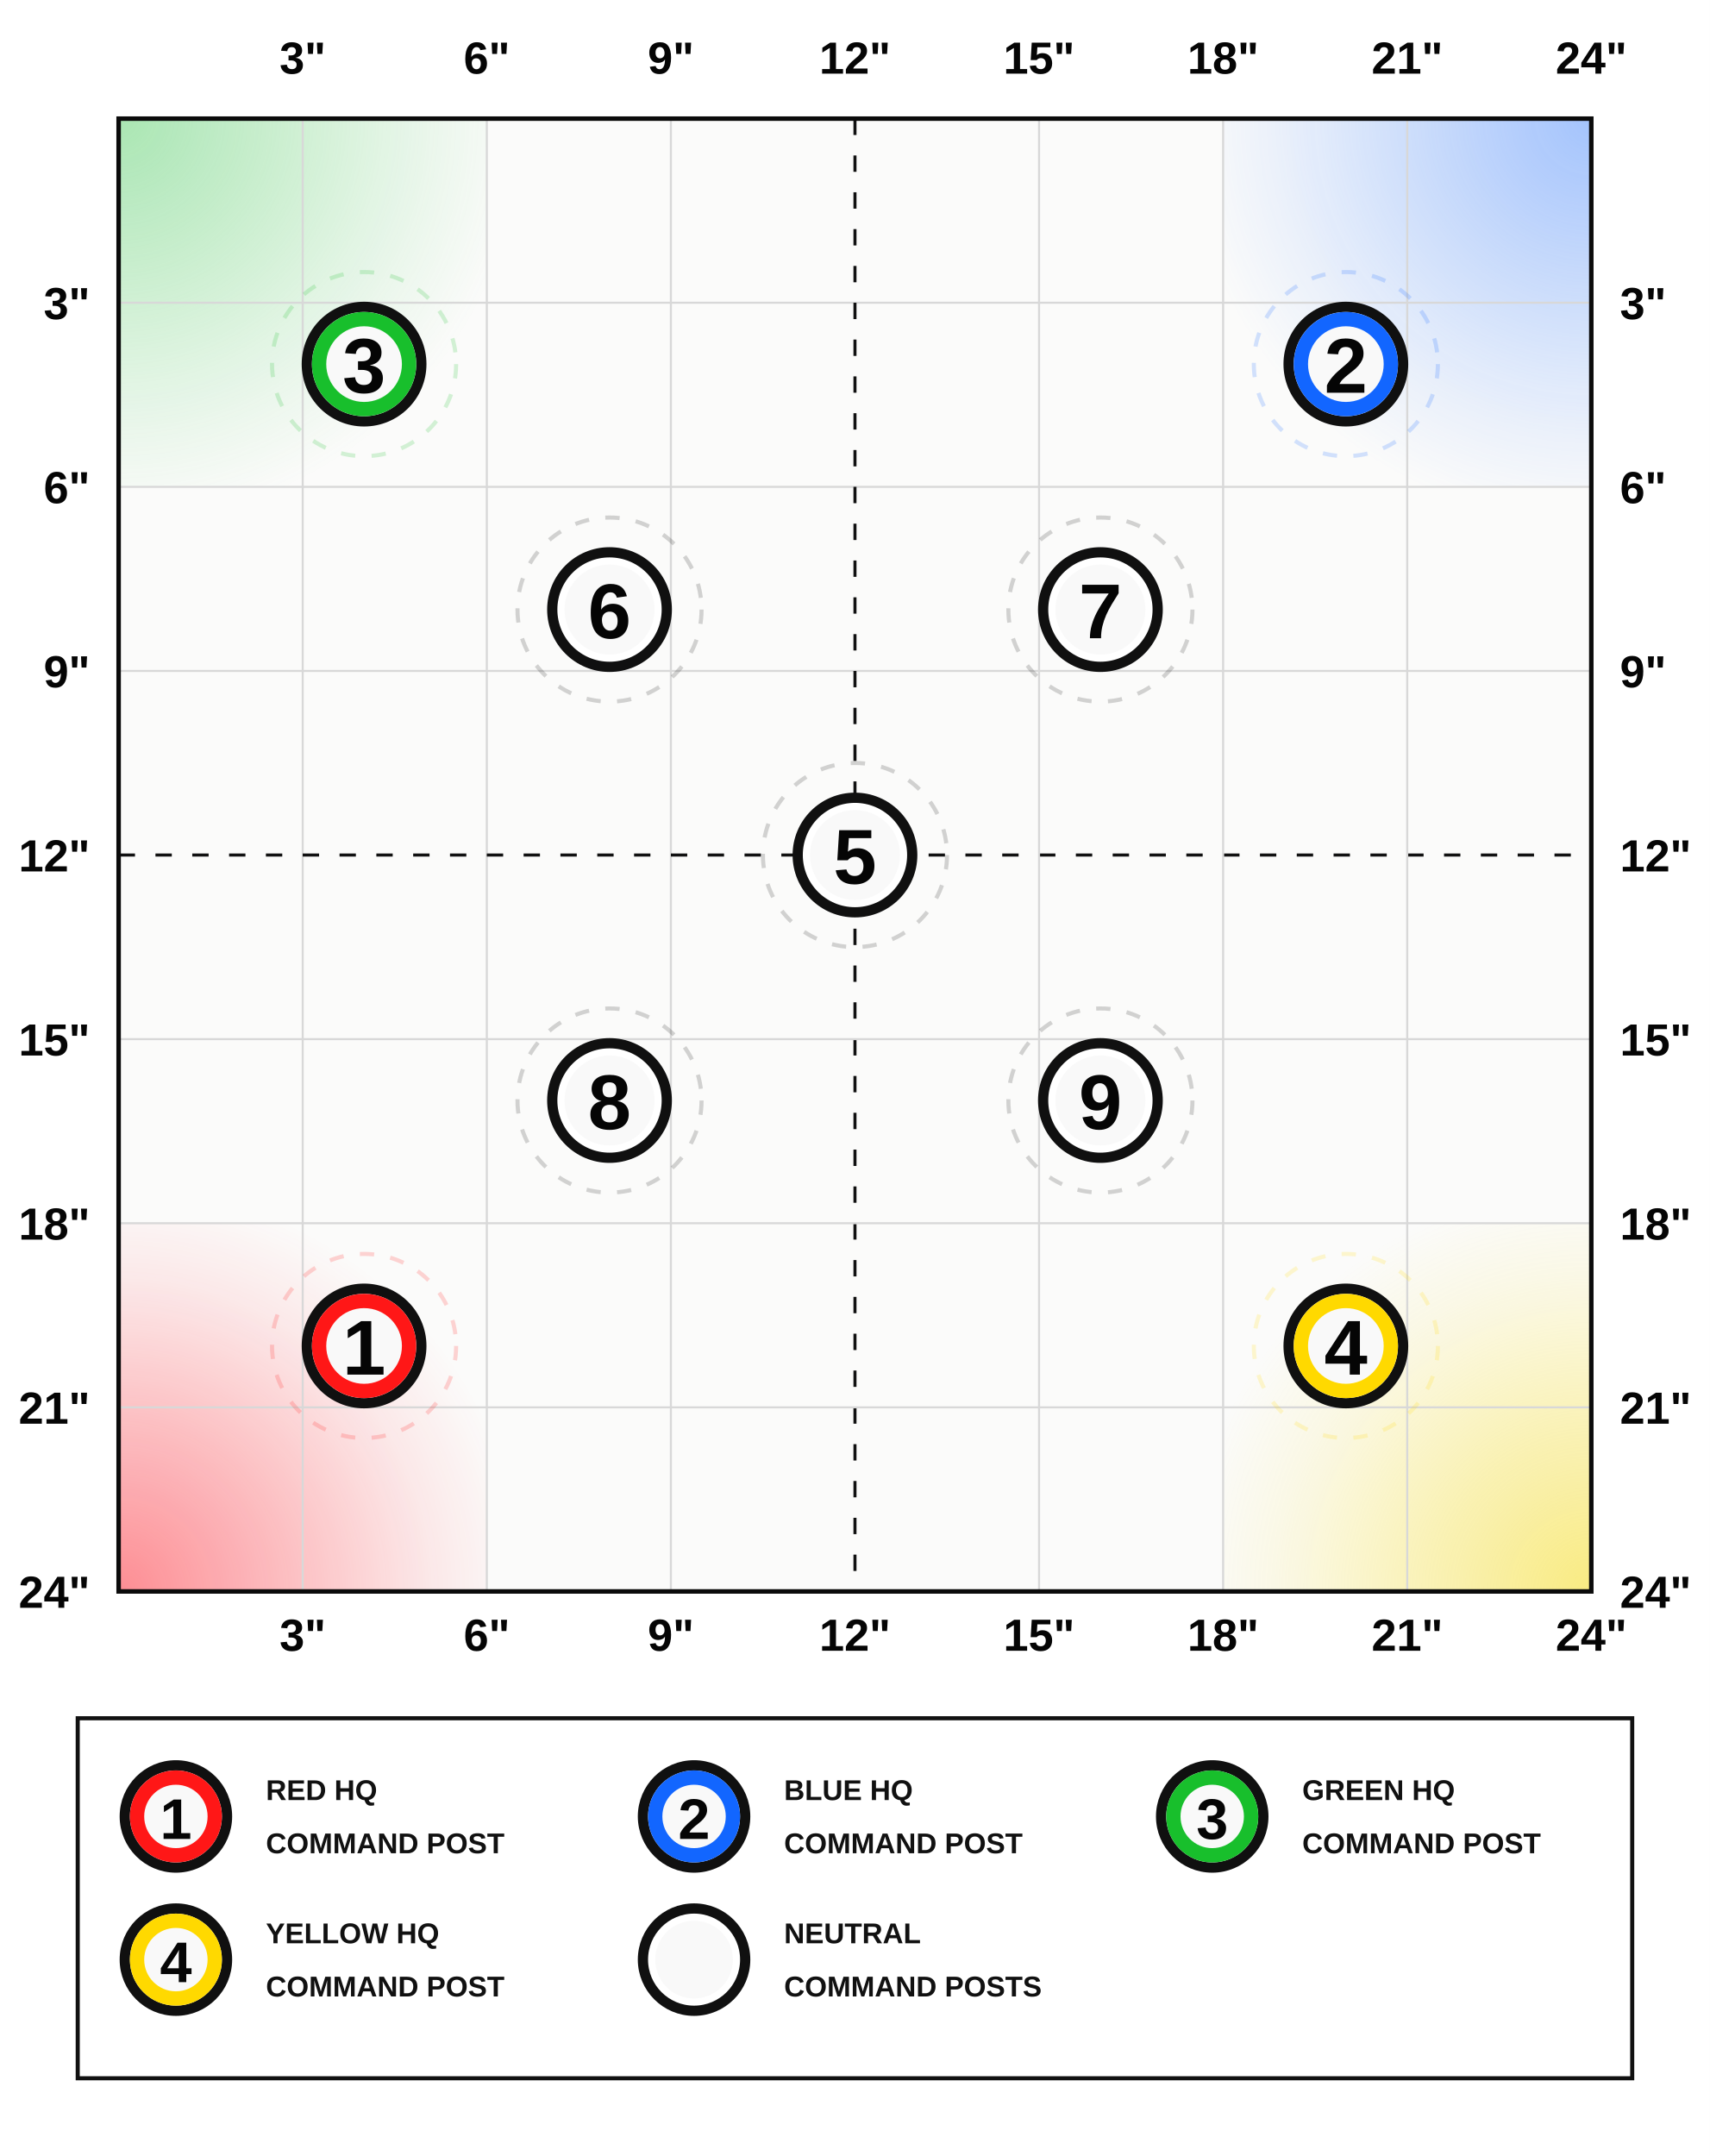
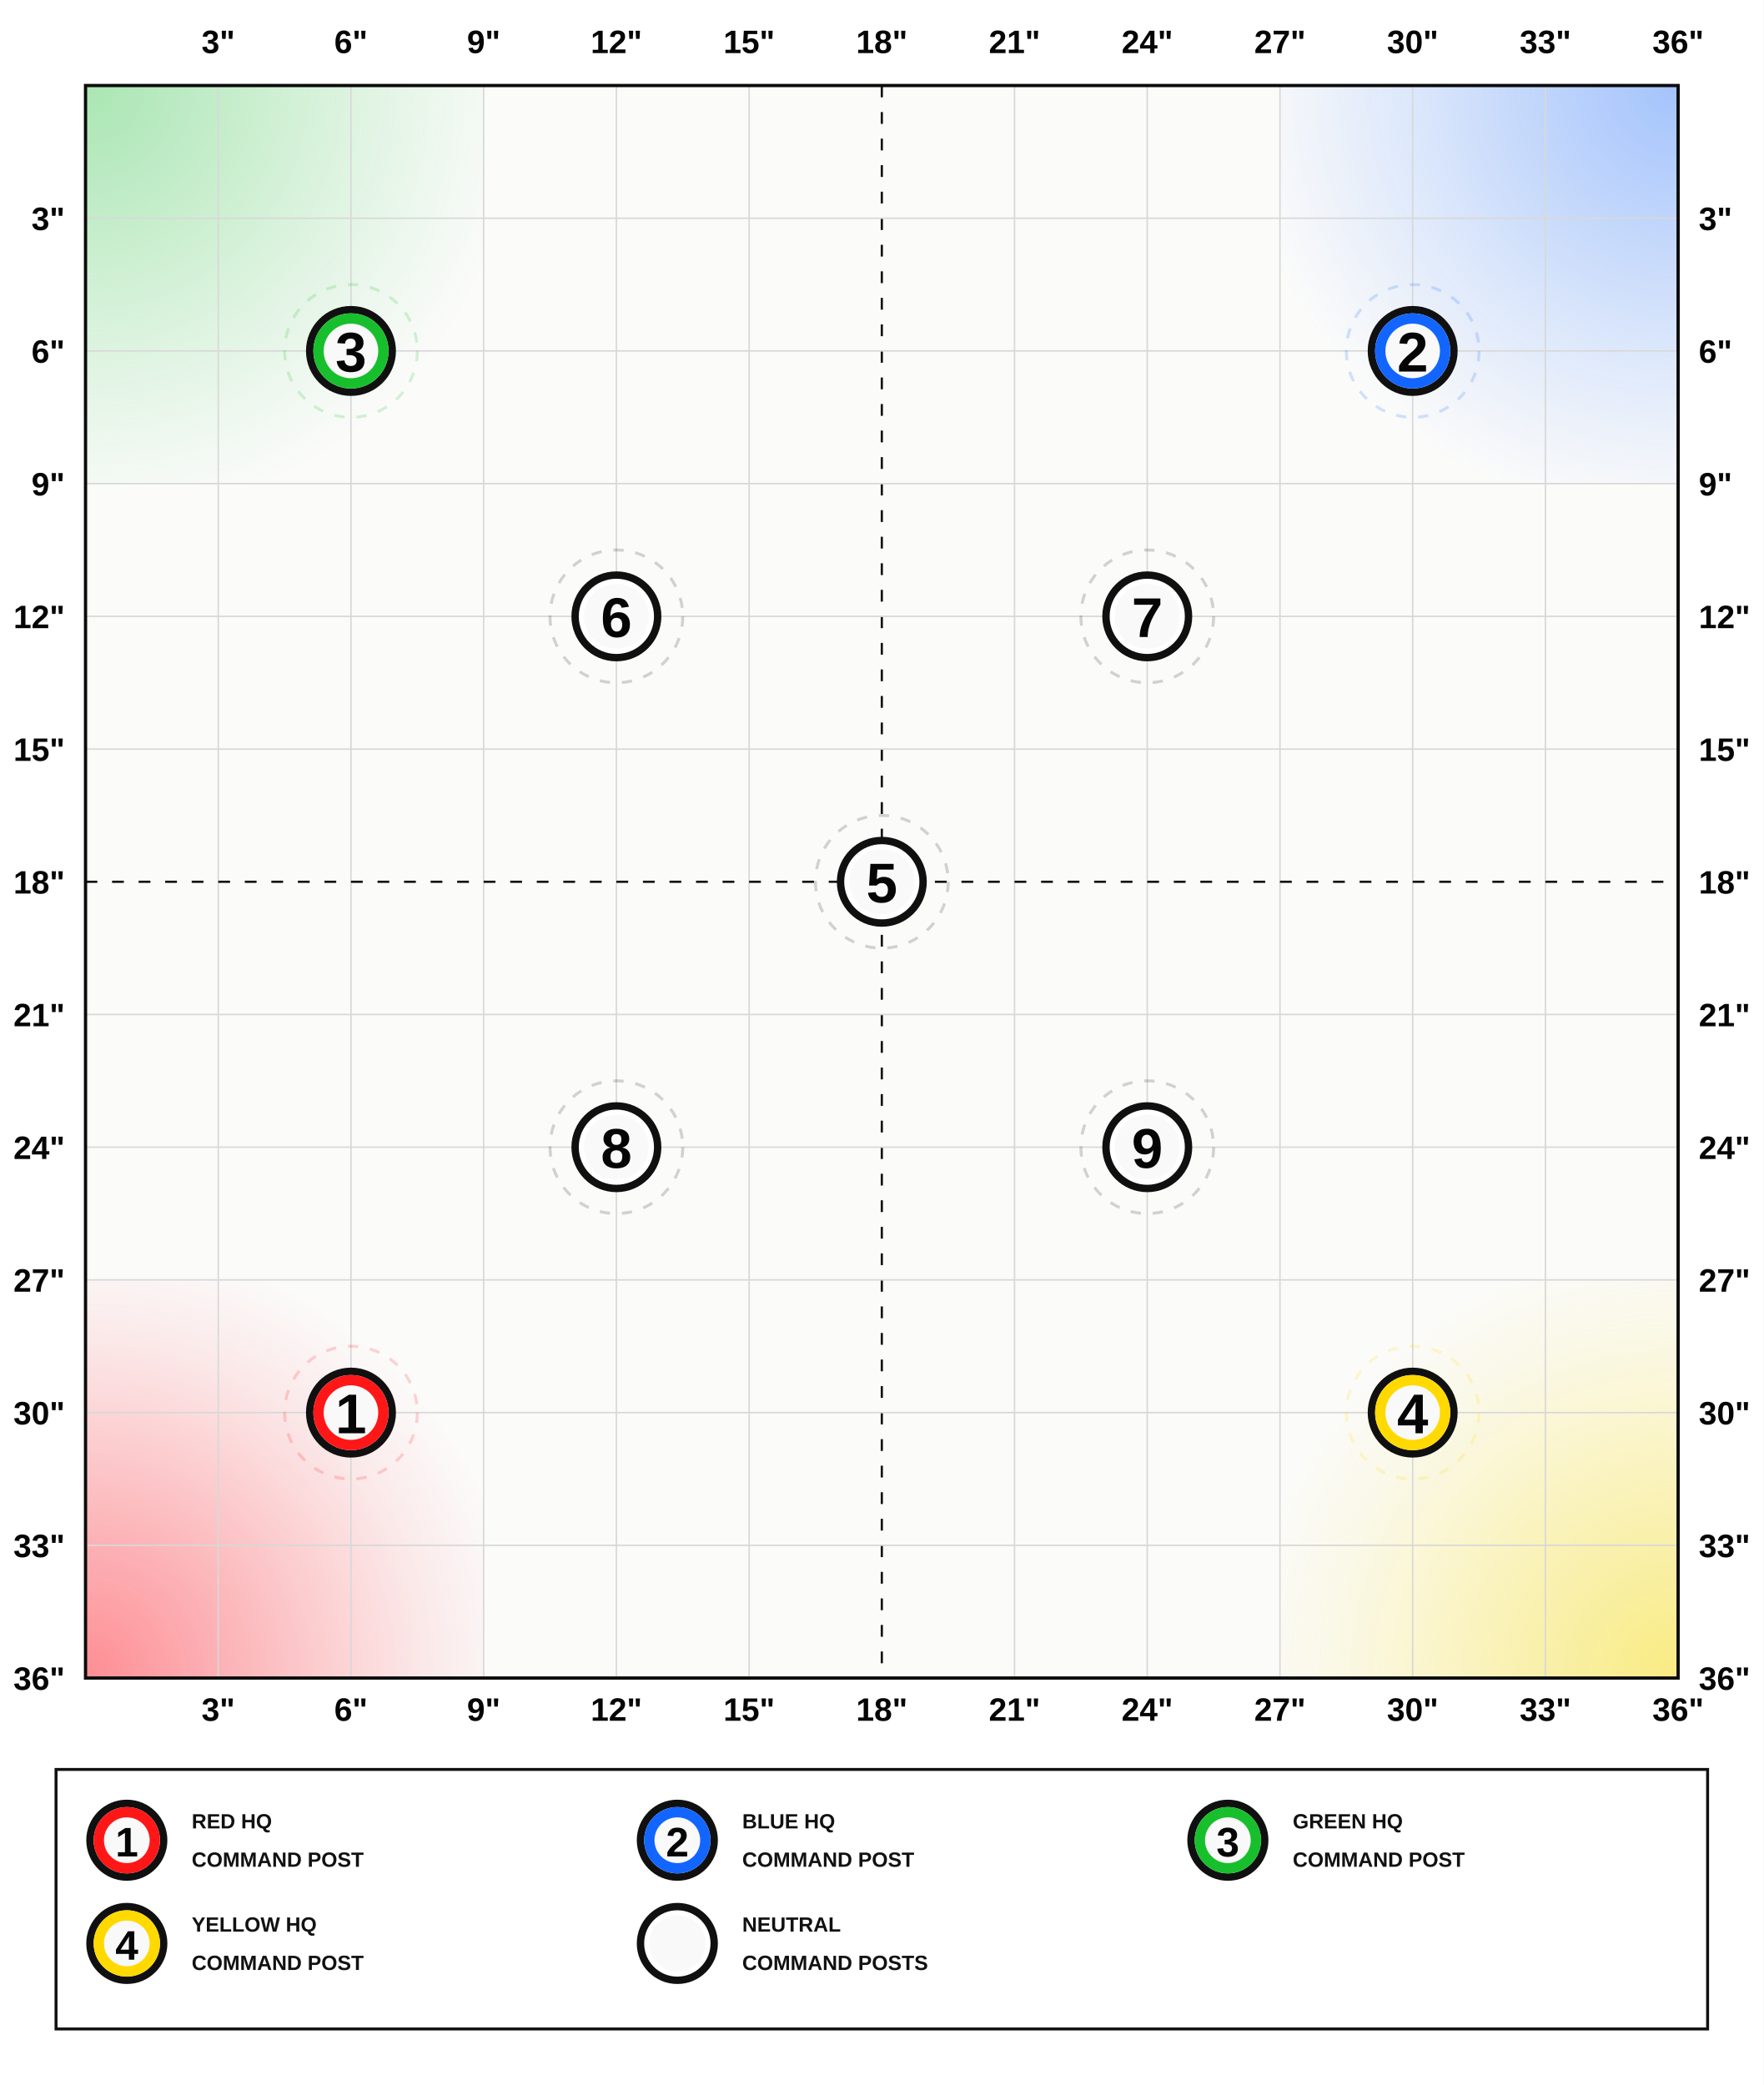
- <svg xmlns="http://www.w3.org/2000/svg" width="836" height="1054" viewBox="0 0 836 1054" role="img" aria-labelledby="title desc">
+ <svg xmlns="http://www.w3.org/2000/svg" width="1196" height="1414" viewBox="0 0 1196 1414" role="img" aria-labelledby="title desc">
  <defs>
    <radialGradient id="zone-red" cx="0%" cy="100%" r="110%">
      <stop offset="0%" stop-color="#ff1f2d" stop-opacity="0.5" />
      <stop offset="78%" stop-color="#ff1f2d" stop-opacity="0.08" />
      <stop offset="100%" stop-color="#ff1f2d" stop-opacity="0" />
    </radialGradient>
    <radialGradient id="zone-blue" cx="100%" cy="0%" r="110%">
      <stop offset="0%" stop-color="#347cff" stop-opacity="0.44" />
      <stop offset="78%" stop-color="#347cff" stop-opacity="0.08" />
      <stop offset="100%" stop-color="#347cff" stop-opacity="0" />
    </radialGradient>
    <radialGradient id="zone-green" cx="0%" cy="0%" r="110%">
      <stop offset="0%" stop-color="#39c950" stop-opacity="0.42" />
      <stop offset="78%" stop-color="#39c950" stop-opacity="0.08" />
      <stop offset="100%" stop-color="#39c950" stop-opacity="0" />
    </radialGradient>
    <radialGradient id="zone-yellow" cx="100%" cy="100%" r="110%">
      <stop offset="0%" stop-color="#f6d900" stop-opacity="0.48" />
      <stop offset="78%" stop-color="#f6d900" stop-opacity="0.08" />
      <stop offset="100%" stop-color="#f6d900" stop-opacity="0" />
    </radialGradient>
  </defs>
  <rect width="100%" height="100%" fill="#ffffff" />
  <text x="148" y="36" class="measure top" font-family="Arial, Helvetica, sans-serif" font-size="22" font-weight="900" fill="#050505" text-anchor="middle">3"</text>
-   <text x="148" y="807" class="measure bottom" font-family="Arial, Helvetica, sans-serif" font-size="22" font-weight="900" fill="#050505" text-anchor="middle">3"</text>
+   <text x="148" y="1167" class="measure bottom" font-family="Arial, Helvetica, sans-serif" font-size="22" font-weight="900" fill="#050505" text-anchor="middle">3"</text>
+   <text x="238" y="36" class="measure top" font-family="Arial, Helvetica, sans-serif" font-size="22" font-weight="900" fill="#050505" text-anchor="middle">6"</text>
+   <text x="238" y="1167" class="measure bottom" font-family="Arial, Helvetica, sans-serif" font-size="22" font-weight="900" fill="#050505" text-anchor="middle">6"</text>
+   <text x="328" y="36" class="measure top" font-family="Arial, Helvetica, sans-serif" font-size="22" font-weight="900" fill="#050505" text-anchor="middle">9"</text>
+   <text x="328" y="1167" class="measure bottom" font-family="Arial, Helvetica, sans-serif" font-size="22" font-weight="900" fill="#050505" text-anchor="middle">9"</text>
+   <text x="418" y="36" class="measure top" font-family="Arial, Helvetica, sans-serif" font-size="22" font-weight="900" fill="#050505" text-anchor="middle">12"</text>
+   <text x="418" y="1167" class="measure bottom" font-family="Arial, Helvetica, sans-serif" font-size="22" font-weight="900" fill="#050505" text-anchor="middle">12"</text>
+   <text x="508" y="36" class="measure top" font-family="Arial, Helvetica, sans-serif" font-size="22" font-weight="900" fill="#050505" text-anchor="middle">15"</text>
+   <text x="508" y="1167" class="measure bottom" font-family="Arial, Helvetica, sans-serif" font-size="22" font-weight="900" fill="#050505" text-anchor="middle">15"</text>
+   <text x="598" y="36" class="measure top" font-family="Arial, Helvetica, sans-serif" font-size="22" font-weight="900" fill="#050505" text-anchor="middle">18"</text>
+   <text x="598" y="1167" class="measure bottom" font-family="Arial, Helvetica, sans-serif" font-size="22" font-weight="900" fill="#050505" text-anchor="middle">18"</text>
+   <text x="688" y="36" class="measure top" font-family="Arial, Helvetica, sans-serif" font-size="22" font-weight="900" fill="#050505" text-anchor="middle">21"</text>
+   <text x="688" y="1167" class="measure bottom" font-family="Arial, Helvetica, sans-serif" font-size="22" font-weight="900" fill="#050505" text-anchor="middle">21"</text>
+   <text x="778" y="36" class="measure top" font-family="Arial, Helvetica, sans-serif" font-size="22" font-weight="900" fill="#050505" text-anchor="middle">24"</text>
+   <text x="778" y="1167" class="measure bottom" font-family="Arial, Helvetica, sans-serif" font-size="22" font-weight="900" fill="#050505" text-anchor="middle">24"</text>
+   <text x="868" y="36" class="measure top" font-family="Arial, Helvetica, sans-serif" font-size="22" font-weight="900" fill="#050505" text-anchor="middle">27"</text>
+   <text x="868" y="1167" class="measure bottom" font-family="Arial, Helvetica, sans-serif" font-size="22" font-weight="900" fill="#050505" text-anchor="middle">27"</text>
+   <text x="958" y="36" class="measure top" font-family="Arial, Helvetica, sans-serif" font-size="22" font-weight="900" fill="#050505" text-anchor="middle">30"</text>
+   <text x="958" y="1167" class="measure bottom" font-family="Arial, Helvetica, sans-serif" font-size="22" font-weight="900" fill="#050505" text-anchor="middle">30"</text>
+   <text x="1048" y="36" class="measure top" font-family="Arial, Helvetica, sans-serif" font-size="22" font-weight="900" fill="#050505" text-anchor="middle">33"</text>
+   <text x="1048" y="1167" class="measure bottom" font-family="Arial, Helvetica, sans-serif" font-size="22" font-weight="900" fill="#050505" text-anchor="middle">33"</text>
+   <text x="1138" y="36" class="measure top" font-family="Arial, Helvetica, sans-serif" font-size="22" font-weight="900" fill="#050505" text-anchor="middle">36"</text>
+   <text x="1138" y="1167" class="measure bottom" font-family="Arial, Helvetica, sans-serif" font-size="22" font-weight="900" fill="#050505" text-anchor="middle">36"</text>
  <text x="44" y="156" class="measure left" font-family="Arial, Helvetica, sans-serif" font-size="22" font-weight="900" fill="#050505" text-anchor="end">3"</text>
-   <text x="792" y="156" class="measure right" font-family="Arial, Helvetica, sans-serif" font-size="22" font-weight="900" fill="#050505" text-anchor="start">3"</text>
-   <text x="238" y="36" class="measure top" font-family="Arial, Helvetica, sans-serif" font-size="22" font-weight="900" fill="#050505" text-anchor="middle">6"</text>
-   <text x="238" y="807" class="measure bottom" font-family="Arial, Helvetica, sans-serif" font-size="22" font-weight="900" fill="#050505" text-anchor="middle">6"</text>
+   <text x="1152" y="156" class="measure right" font-family="Arial, Helvetica, sans-serif" font-size="22" font-weight="900" fill="#050505" text-anchor="start">3"</text>
  <text x="44" y="246" class="measure left" font-family="Arial, Helvetica, sans-serif" font-size="22" font-weight="900" fill="#050505" text-anchor="end">6"</text>
-   <text x="792" y="246" class="measure right" font-family="Arial, Helvetica, sans-serif" font-size="22" font-weight="900" fill="#050505" text-anchor="start">6"</text>
-   <text x="328" y="36" class="measure top" font-family="Arial, Helvetica, sans-serif" font-size="22" font-weight="900" fill="#050505" text-anchor="middle">9"</text>
-   <text x="328" y="807" class="measure bottom" font-family="Arial, Helvetica, sans-serif" font-size="22" font-weight="900" fill="#050505" text-anchor="middle">9"</text>
+   <text x="1152" y="246" class="measure right" font-family="Arial, Helvetica, sans-serif" font-size="22" font-weight="900" fill="#050505" text-anchor="start">6"</text>
  <text x="44" y="336" class="measure left" font-family="Arial, Helvetica, sans-serif" font-size="22" font-weight="900" fill="#050505" text-anchor="end">9"</text>
-   <text x="792" y="336" class="measure right" font-family="Arial, Helvetica, sans-serif" font-size="22" font-weight="900" fill="#050505" text-anchor="start">9"</text>
-   <text x="418" y="36" class="measure top" font-family="Arial, Helvetica, sans-serif" font-size="22" font-weight="900" fill="#050505" text-anchor="middle">12"</text>
-   <text x="418" y="807" class="measure bottom" font-family="Arial, Helvetica, sans-serif" font-size="22" font-weight="900" fill="#050505" text-anchor="middle">12"</text>
+   <text x="1152" y="336" class="measure right" font-family="Arial, Helvetica, sans-serif" font-size="22" font-weight="900" fill="#050505" text-anchor="start">9"</text>
  <text x="44" y="426" class="measure left" font-family="Arial, Helvetica, sans-serif" font-size="22" font-weight="900" fill="#050505" text-anchor="end">12"</text>
-   <text x="792" y="426" class="measure right" font-family="Arial, Helvetica, sans-serif" font-size="22" font-weight="900" fill="#050505" text-anchor="start">12"</text>
-   <text x="508" y="36" class="measure top" font-family="Arial, Helvetica, sans-serif" font-size="22" font-weight="900" fill="#050505" text-anchor="middle">15"</text>
-   <text x="508" y="807" class="measure bottom" font-family="Arial, Helvetica, sans-serif" font-size="22" font-weight="900" fill="#050505" text-anchor="middle">15"</text>
+   <text x="1152" y="426" class="measure right" font-family="Arial, Helvetica, sans-serif" font-size="22" font-weight="900" fill="#050505" text-anchor="start">12"</text>
  <text x="44" y="516" class="measure left" font-family="Arial, Helvetica, sans-serif" font-size="22" font-weight="900" fill="#050505" text-anchor="end">15"</text>
-   <text x="792" y="516" class="measure right" font-family="Arial, Helvetica, sans-serif" font-size="22" font-weight="900" fill="#050505" text-anchor="start">15"</text>
-   <text x="598" y="36" class="measure top" font-family="Arial, Helvetica, sans-serif" font-size="22" font-weight="900" fill="#050505" text-anchor="middle">18"</text>
-   <text x="598" y="807" class="measure bottom" font-family="Arial, Helvetica, sans-serif" font-size="22" font-weight="900" fill="#050505" text-anchor="middle">18"</text>
+   <text x="1152" y="516" class="measure right" font-family="Arial, Helvetica, sans-serif" font-size="22" font-weight="900" fill="#050505" text-anchor="start">15"</text>
  <text x="44" y="606" class="measure left" font-family="Arial, Helvetica, sans-serif" font-size="22" font-weight="900" fill="#050505" text-anchor="end">18"</text>
-   <text x="792" y="606" class="measure right" font-family="Arial, Helvetica, sans-serif" font-size="22" font-weight="900" fill="#050505" text-anchor="start">18"</text>
-   <text x="688" y="36" class="measure top" font-family="Arial, Helvetica, sans-serif" font-size="22" font-weight="900" fill="#050505" text-anchor="middle">21"</text>
-   <text x="688" y="807" class="measure bottom" font-family="Arial, Helvetica, sans-serif" font-size="22" font-weight="900" fill="#050505" text-anchor="middle">21"</text>
+   <text x="1152" y="606" class="measure right" font-family="Arial, Helvetica, sans-serif" font-size="22" font-weight="900" fill="#050505" text-anchor="start">18"</text>
  <text x="44" y="696" class="measure left" font-family="Arial, Helvetica, sans-serif" font-size="22" font-weight="900" fill="#050505" text-anchor="end">21"</text>
-   <text x="792" y="696" class="measure right" font-family="Arial, Helvetica, sans-serif" font-size="22" font-weight="900" fill="#050505" text-anchor="start">21"</text>
-   <text x="778" y="36" class="measure top" font-family="Arial, Helvetica, sans-serif" font-size="22" font-weight="900" fill="#050505" text-anchor="middle">24"</text>
-   <text x="778" y="807" class="measure bottom" font-family="Arial, Helvetica, sans-serif" font-size="22" font-weight="900" fill="#050505" text-anchor="middle">24"</text>
+   <text x="1152" y="696" class="measure right" font-family="Arial, Helvetica, sans-serif" font-size="22" font-weight="900" fill="#050505" text-anchor="start">21"</text>
  <text x="44" y="786" class="measure left" font-family="Arial, Helvetica, sans-serif" font-size="22" font-weight="900" fill="#050505" text-anchor="end">24"</text>
-   <text x="792" y="786" class="measure right" font-family="Arial, Helvetica, sans-serif" font-size="22" font-weight="900" fill="#050505" text-anchor="start">24"</text>
-   <g class="board" data-board-size-in="24">
-     <rect x="58" y="58" width="720" height="720" class="board-bg" fill="#fbfbfa" />
-     <rect x="58" y="598" width="180" height="180" fill="url(#zone-red)" />
-     <rect x="598" y="58" width="180" height="180" fill="url(#zone-blue)" />
-     <rect x="58" y="58" width="180" height="180" fill="url(#zone-green)" />
-     <rect x="598" y="598" width="180" height="180" fill="url(#zone-yellow)" />
-     <line x1="148" y1="58" x2="148" y2="778" class="grid-line" stroke="#d8d8d8" stroke-width="1" />
-     <line x1="58" y1="148" x2="778" y2="148" class="grid-line" stroke="#d8d8d8" stroke-width="1" />
-     <line x1="238" y1="58" x2="238" y2="778" class="grid-line" stroke="#d8d8d8" stroke-width="1" />
-     <line x1="58" y1="238" x2="778" y2="238" class="grid-line" stroke="#d8d8d8" stroke-width="1" />
-     <line x1="328" y1="58" x2="328" y2="778" class="grid-line" stroke="#d8d8d8" stroke-width="1" />
-     <line x1="58" y1="328" x2="778" y2="328" class="grid-line" stroke="#d8d8d8" stroke-width="1" />
-     <line x1="418" y1="58" x2="418" y2="778" class="center-line" stroke="#111111" stroke-width="1.5" stroke-dasharray="8 10" />
-     <line x1="58" y1="418" x2="778" y2="418" class="center-line" stroke="#111111" stroke-width="1.5" stroke-dasharray="8 10" />
-     <line x1="508" y1="58" x2="508" y2="778" class="grid-line" stroke="#d8d8d8" stroke-width="1" />
-     <line x1="58" y1="508" x2="778" y2="508" class="grid-line" stroke="#d8d8d8" stroke-width="1" />
-     <line x1="598" y1="58" x2="598" y2="778" class="grid-line" stroke="#d8d8d8" stroke-width="1" />
-     <line x1="58" y1="598" x2="778" y2="598" class="grid-line" stroke="#d8d8d8" stroke-width="1" />
-     <line x1="688" y1="58" x2="688" y2="778" class="grid-line" stroke="#d8d8d8" stroke-width="1" />
-     <line x1="58" y1="688" x2="778" y2="688" class="grid-line" stroke="#d8d8d8" stroke-width="1" />
-     <rect x="58" y="58" width="720" height="720" class="board-border" fill="none" stroke="#0b0b0b" stroke-width="2.2" />
-     <g class="post post-red" data-post="1" data-x-in="4" data-y-in="20" data-token-diameter-in="3">
-       <circle cx="178" cy="658" r="45" class="post-footprint" fill="none" stroke="#ff1717" stroke-width="2" stroke-opacity="0.18" stroke-dasharray="7 8" />
-       <circle cx="178" cy="658" r="28" fill="#ffffff" stroke="#101010" stroke-width="5" />
-       <circle cx="178" cy="658" r="22" fill="#f9f9f9" stroke="#ff1717" stroke-width="7" />
-       <text x="178" y="672" class="post-number" font-family="Arial, Helvetica, sans-serif" font-size="38" font-weight="900" fill="#050505" text-anchor="middle">1</text>
+   <text x="1152" y="786" class="measure right" font-family="Arial, Helvetica, sans-serif" font-size="22" font-weight="900" fill="#050505" text-anchor="start">24"</text>
+   <text x="44" y="876" class="measure left" font-family="Arial, Helvetica, sans-serif" font-size="22" font-weight="900" fill="#050505" text-anchor="end">27"</text>
+   <text x="1152" y="876" class="measure right" font-family="Arial, Helvetica, sans-serif" font-size="22" font-weight="900" fill="#050505" text-anchor="start">27"</text>
+   <text x="44" y="966" class="measure left" font-family="Arial, Helvetica, sans-serif" font-size="22" font-weight="900" fill="#050505" text-anchor="end">30"</text>
+   <text x="1152" y="966" class="measure right" font-family="Arial, Helvetica, sans-serif" font-size="22" font-weight="900" fill="#050505" text-anchor="start">30"</text>
+   <text x="44" y="1056" class="measure left" font-family="Arial, Helvetica, sans-serif" font-size="22" font-weight="900" fill="#050505" text-anchor="end">33"</text>
+   <text x="1152" y="1056" class="measure right" font-family="Arial, Helvetica, sans-serif" font-size="22" font-weight="900" fill="#050505" text-anchor="start">33"</text>
+   <text x="44" y="1146" class="measure left" font-family="Arial, Helvetica, sans-serif" font-size="22" font-weight="900" fill="#050505" text-anchor="end">36"</text>
+   <text x="1152" y="1146" class="measure right" font-family="Arial, Helvetica, sans-serif" font-size="22" font-weight="900" fill="#050505" text-anchor="start">36"</text>
+   <g class="board" data-board-size-in="36">
+     <rect x="58" y="58" width="1080" height="1080" class="board-bg" fill="#fbfbfa" />
+     <rect x="58" y="868" width="270" height="270" fill="url(#zone-red)" />
+     <rect x="868" y="58" width="270" height="270" fill="url(#zone-blue)" />
+     <rect x="58" y="58" width="270" height="270" fill="url(#zone-green)" />
+     <rect x="868" y="868" width="270" height="270" fill="url(#zone-yellow)" />
+     <line x1="148" y1="58" x2="148" y2="1138" class="grid-line" stroke="#d8d8d8" stroke-width="1" />
+     <line x1="238" y1="58" x2="238" y2="1138" class="grid-line" stroke="#d8d8d8" stroke-width="1" />
+     <line x1="328" y1="58" x2="328" y2="1138" class="grid-line" stroke="#d8d8d8" stroke-width="1" />
+     <line x1="418" y1="58" x2="418" y2="1138" class="grid-line" stroke="#d8d8d8" stroke-width="1" />
+     <line x1="508" y1="58" x2="508" y2="1138" class="grid-line" stroke="#d8d8d8" stroke-width="1" />
+     <line x1="598" y1="58" x2="598" y2="1138" class="center-line" stroke="#111111" stroke-width="1.5" stroke-dasharray="8 10" />
+     <line x1="688" y1="58" x2="688" y2="1138" class="grid-line" stroke="#d8d8d8" stroke-width="1" />
+     <line x1="778" y1="58" x2="778" y2="1138" class="grid-line" stroke="#d8d8d8" stroke-width="1" />
+     <line x1="868" y1="58" x2="868" y2="1138" class="grid-line" stroke="#d8d8d8" stroke-width="1" />
+     <line x1="958" y1="58" x2="958" y2="1138" class="grid-line" stroke="#d8d8d8" stroke-width="1" />
+     <line x1="1048" y1="58" x2="1048" y2="1138" class="grid-line" stroke="#d8d8d8" stroke-width="1" />
+     <line x1="58" y1="148" x2="1138" y2="148" class="grid-line" stroke="#d8d8d8" stroke-width="1" />
+     <line x1="58" y1="238" x2="1138" y2="238" class="grid-line" stroke="#d8d8d8" stroke-width="1" />
+     <line x1="58" y1="328" x2="1138" y2="328" class="grid-line" stroke="#d8d8d8" stroke-width="1" />
+     <line x1="58" y1="418" x2="1138" y2="418" class="grid-line" stroke="#d8d8d8" stroke-width="1" />
+     <line x1="58" y1="508" x2="1138" y2="508" class="grid-line" stroke="#d8d8d8" stroke-width="1" />
+     <line x1="58" y1="598" x2="1138" y2="598" class="center-line" stroke="#111111" stroke-width="1.5" stroke-dasharray="8 10" />
+     <line x1="58" y1="688" x2="1138" y2="688" class="grid-line" stroke="#d8d8d8" stroke-width="1" />
+     <line x1="58" y1="778" x2="1138" y2="778" class="grid-line" stroke="#d8d8d8" stroke-width="1" />
+     <line x1="58" y1="868" x2="1138" y2="868" class="grid-line" stroke="#d8d8d8" stroke-width="1" />
+     <line x1="58" y1="958" x2="1138" y2="958" class="grid-line" stroke="#d8d8d8" stroke-width="1" />
+     <line x1="58" y1="1048" x2="1138" y2="1048" class="grid-line" stroke="#d8d8d8" stroke-width="1" />
+     <rect x="58" y="58" width="1080" height="1080" class="board-border" fill="none" stroke="#0b0b0b" stroke-width="2.2" />
+     <g class="post post-red" data-post="1" data-x-in="6" data-y-in="30" data-token-diameter-in="3">
+       <circle cx="238" cy="958" r="45" class="post-footprint" fill="none" stroke="#ff1717" stroke-width="2" stroke-opacity="0.18" stroke-dasharray="7 8" />
+       <circle cx="238" cy="958" r="28" fill="#ffffff" stroke="#101010" stroke-width="5" />
+       <circle cx="238" cy="958" r="22" fill="#f9f9f9" stroke="#ff1717" stroke-width="7" />
+       <text x="238" y="972" class="post-number" font-family="Arial, Helvetica, sans-serif" font-size="38" font-weight="900" fill="#050505" text-anchor="middle">1</text>
    </g>
-     <g class="post post-blue" data-post="2" data-x-in="20" data-y-in="4" data-token-diameter-in="3">
-       <circle cx="658" cy="178" r="45" class="post-footprint" fill="none" stroke="#1266ff" stroke-width="2" stroke-opacity="0.18" stroke-dasharray="7 8" />
-       <circle cx="658" cy="178" r="28" fill="#ffffff" stroke="#101010" stroke-width="5" />
-       <circle cx="658" cy="178" r="22" fill="#f9f9f9" stroke="#1266ff" stroke-width="7" />
-       <text x="658" y="192" class="post-number" font-family="Arial, Helvetica, sans-serif" font-size="38" font-weight="900" fill="#050505" text-anchor="middle">2</text>
+     <g class="post post-blue" data-post="2" data-x-in="30" data-y-in="6" data-token-diameter-in="3">
+       <circle cx="958" cy="238" r="45" class="post-footprint" fill="none" stroke="#1266ff" stroke-width="2" stroke-opacity="0.18" stroke-dasharray="7 8" />
+       <circle cx="958" cy="238" r="28" fill="#ffffff" stroke="#101010" stroke-width="5" />
+       <circle cx="958" cy="238" r="22" fill="#f9f9f9" stroke="#1266ff" stroke-width="7" />
+       <text x="958" y="252" class="post-number" font-family="Arial, Helvetica, sans-serif" font-size="38" font-weight="900" fill="#050505" text-anchor="middle">2</text>
    </g>
-     <g class="post post-green" data-post="3" data-x-in="4" data-y-in="4" data-token-diameter-in="3">
-       <circle cx="178" cy="178" r="45" class="post-footprint" fill="none" stroke="#18bf2c" stroke-width="2" stroke-opacity="0.18" stroke-dasharray="7 8" />
-       <circle cx="178" cy="178" r="28" fill="#ffffff" stroke="#101010" stroke-width="5" />
-       <circle cx="178" cy="178" r="22" fill="#f9f9f9" stroke="#18bf2c" stroke-width="7" />
-       <text x="178" y="192" class="post-number" font-family="Arial, Helvetica, sans-serif" font-size="38" font-weight="900" fill="#050505" text-anchor="middle">3</text>
+     <g class="post post-green" data-post="3" data-x-in="6" data-y-in="6" data-token-diameter-in="3">
+       <circle cx="238" cy="238" r="45" class="post-footprint" fill="none" stroke="#18bf2c" stroke-width="2" stroke-opacity="0.18" stroke-dasharray="7 8" />
+       <circle cx="238" cy="238" r="28" fill="#ffffff" stroke="#101010" stroke-width="5" />
+       <circle cx="238" cy="238" r="22" fill="#f9f9f9" stroke="#18bf2c" stroke-width="7" />
+       <text x="238" y="252" class="post-number" font-family="Arial, Helvetica, sans-serif" font-size="38" font-weight="900" fill="#050505" text-anchor="middle">3</text>
    </g>
-     <g class="post post-yellow" data-post="4" data-x-in="20" data-y-in="20" data-token-diameter-in="3">
-       <circle cx="658" cy="658" r="45" class="post-footprint" fill="none" stroke="#ffd900" stroke-width="2" stroke-opacity="0.18" stroke-dasharray="7 8" />
-       <circle cx="658" cy="658" r="28" fill="#ffffff" stroke="#101010" stroke-width="5" />
-       <circle cx="658" cy="658" r="22" fill="#f9f9f9" stroke="#ffd900" stroke-width="7" />
-       <text x="658" y="672" class="post-number" font-family="Arial, Helvetica, sans-serif" font-size="38" font-weight="900" fill="#050505" text-anchor="middle">4</text>
+     <g class="post post-yellow" data-post="4" data-x-in="30" data-y-in="30" data-token-diameter-in="3">
+       <circle cx="958" cy="958" r="45" class="post-footprint" fill="none" stroke="#ffd900" stroke-width="2" stroke-opacity="0.18" stroke-dasharray="7 8" />
+       <circle cx="958" cy="958" r="28" fill="#ffffff" stroke="#101010" stroke-width="5" />
+       <circle cx="958" cy="958" r="22" fill="#f9f9f9" stroke="#ffd900" stroke-width="7" />
+       <text x="958" y="972" class="post-number" font-family="Arial, Helvetica, sans-serif" font-size="38" font-weight="900" fill="#050505" text-anchor="middle">4</text>
    </g>
-     <g class="post post-neutral" data-post="5" data-x-in="12" data-y-in="12" data-token-diameter-in="3">
+     <g class="post post-neutral" data-post="5" data-x-in="18" data-y-in="18" data-token-diameter-in="3">
+       <circle cx="598" cy="598" r="45" class="post-footprint" fill="none" stroke="#111111" stroke-width="2" stroke-opacity="0.18" stroke-dasharray="7 8" />
+       <circle cx="598" cy="598" r="28" fill="#ffffff" stroke="#101010" stroke-width="5" />
+       <circle cx="598" cy="598" r="22" fill="#f9f9f9" stroke="#111111" stroke-width="0" />
+       <text x="598" y="612" class="post-number" font-family="Arial, Helvetica, sans-serif" font-size="38" font-weight="900" fill="#050505" text-anchor="middle">5</text>
+     </g>
+     <g class="post post-neutral" data-post="6" data-x-in="12" data-y-in="12" data-token-diameter-in="3">
      <circle cx="418" cy="418" r="45" class="post-footprint" fill="none" stroke="#111111" stroke-width="2" stroke-opacity="0.18" stroke-dasharray="7 8" />
      <circle cx="418" cy="418" r="28" fill="#ffffff" stroke="#101010" stroke-width="5" />
      <circle cx="418" cy="418" r="22" fill="#f9f9f9" stroke="#111111" stroke-width="0" />
-       <text x="418" y="432" class="post-number" font-family="Arial, Helvetica, sans-serif" font-size="38" font-weight="900" fill="#050505" text-anchor="middle">5</text>
+       <text x="418" y="432" class="post-number" font-family="Arial, Helvetica, sans-serif" font-size="38" font-weight="900" fill="#050505" text-anchor="middle">6</text>
    </g>
-     <g class="post post-neutral" data-post="6" data-x-in="8" data-y-in="8" data-token-diameter-in="3">
-       <circle cx="298" cy="298" r="45" class="post-footprint" fill="none" stroke="#111111" stroke-width="2" stroke-opacity="0.18" stroke-dasharray="7 8" />
-       <circle cx="298" cy="298" r="28" fill="#ffffff" stroke="#101010" stroke-width="5" />
-       <circle cx="298" cy="298" r="22" fill="#f9f9f9" stroke="#111111" stroke-width="0" />
-       <text x="298" y="312" class="post-number" font-family="Arial, Helvetica, sans-serif" font-size="38" font-weight="900" fill="#050505" text-anchor="middle">6</text>
+     <g class="post post-neutral" data-post="7" data-x-in="24" data-y-in="12" data-token-diameter-in="3">
+       <circle cx="778" cy="418" r="45" class="post-footprint" fill="none" stroke="#111111" stroke-width="2" stroke-opacity="0.18" stroke-dasharray="7 8" />
+       <circle cx="778" cy="418" r="28" fill="#ffffff" stroke="#101010" stroke-width="5" />
+       <circle cx="778" cy="418" r="22" fill="#f9f9f9" stroke="#111111" stroke-width="0" />
+       <text x="778" y="432" class="post-number" font-family="Arial, Helvetica, sans-serif" font-size="38" font-weight="900" fill="#050505" text-anchor="middle">7</text>
    </g>
-     <g class="post post-neutral" data-post="7" data-x-in="16" data-y-in="8" data-token-diameter-in="3">
-       <circle cx="538" cy="298" r="45" class="post-footprint" fill="none" stroke="#111111" stroke-width="2" stroke-opacity="0.18" stroke-dasharray="7 8" />
-       <circle cx="538" cy="298" r="28" fill="#ffffff" stroke="#101010" stroke-width="5" />
-       <circle cx="538" cy="298" r="22" fill="#f9f9f9" stroke="#111111" stroke-width="0" />
-       <text x="538" y="312" class="post-number" font-family="Arial, Helvetica, sans-serif" font-size="38" font-weight="900" fill="#050505" text-anchor="middle">7</text>
+     <g class="post post-neutral" data-post="8" data-x-in="12" data-y-in="24" data-token-diameter-in="3">
+       <circle cx="418" cy="778" r="45" class="post-footprint" fill="none" stroke="#111111" stroke-width="2" stroke-opacity="0.18" stroke-dasharray="7 8" />
+       <circle cx="418" cy="778" r="28" fill="#ffffff" stroke="#101010" stroke-width="5" />
+       <circle cx="418" cy="778" r="22" fill="#f9f9f9" stroke="#111111" stroke-width="0" />
+       <text x="418" y="792" class="post-number" font-family="Arial, Helvetica, sans-serif" font-size="38" font-weight="900" fill="#050505" text-anchor="middle">8</text>
    </g>
-     <g class="post post-neutral" data-post="8" data-x-in="8" data-y-in="16" data-token-diameter-in="3">
-       <circle cx="298" cy="538" r="45" class="post-footprint" fill="none" stroke="#111111" stroke-width="2" stroke-opacity="0.18" stroke-dasharray="7 8" />
-       <circle cx="298" cy="538" r="28" fill="#ffffff" stroke="#101010" stroke-width="5" />
-       <circle cx="298" cy="538" r="22" fill="#f9f9f9" stroke="#111111" stroke-width="0" />
-       <text x="298" y="552" class="post-number" font-family="Arial, Helvetica, sans-serif" font-size="38" font-weight="900" fill="#050505" text-anchor="middle">8</text>
-     </g>
-     <g class="post post-neutral" data-post="9" data-x-in="16" data-y-in="16" data-token-diameter-in="3">
-       <circle cx="538" cy="538" r="45" class="post-footprint" fill="none" stroke="#111111" stroke-width="2" stroke-opacity="0.18" stroke-dasharray="7 8" />
-       <circle cx="538" cy="538" r="28" fill="#ffffff" stroke="#101010" stroke-width="5" />
-       <circle cx="538" cy="538" r="22" fill="#f9f9f9" stroke="#111111" stroke-width="0" />
-       <text x="538" y="552" class="post-number" font-family="Arial, Helvetica, sans-serif" font-size="38" font-weight="900" fill="#050505" text-anchor="middle">9</text>
+     <g class="post post-neutral" data-post="9" data-x-in="24" data-y-in="24" data-token-diameter-in="3">
+       <circle cx="778" cy="778" r="45" class="post-footprint" fill="none" stroke="#111111" stroke-width="2" stroke-opacity="0.18" stroke-dasharray="7 8" />
+       <circle cx="778" cy="778" r="28" fill="#ffffff" stroke="#101010" stroke-width="5" />
+       <circle cx="778" cy="778" r="22" fill="#f9f9f9" stroke="#111111" stroke-width="0" />
+       <text x="778" y="792" class="post-number" font-family="Arial, Helvetica, sans-serif" font-size="38" font-weight="900" fill="#050505" text-anchor="middle">9</text>
    </g>
  </g>
  <g class="legend">
-     <rect x="38" y="840" width="760" height="176" fill="#ffffff" stroke="#111111" stroke-width="2" />
-     <g transform="translate(86, 888)">
+     <rect x="38" y="1200" width="1120" height="176" fill="#ffffff" stroke="#111111" stroke-width="2" />
+     <g transform="translate(86, 1248)">
      <circle cx="0" cy="0" r="25" fill="#ffffff" stroke="#101010" stroke-width="5" />
      <circle cx="0" cy="0" r="19" fill="#f9f9f9" stroke="#ff1717" stroke-width="7" />
      <text x="0" y="11" class="legend-number" font-family="Arial, Helvetica, sans-serif" font-size="28" font-weight="900" fill="#050505" text-anchor="middle">1</text>
      <text x="44" y="-8" class="legend-label" font-family="Arial, Helvetica, sans-serif" font-size="14" font-weight="800" fill="#111111">RED HQ</text>
      <text x="44" y="18" class="legend-label" font-family="Arial, Helvetica, sans-serif" font-size="14" font-weight="800" fill="#111111">COMMAND POST</text>
    </g>
-     <g transform="translate(339.3333, 888)">
+     <g transform="translate(459.3333, 1248)">
      <circle cx="0" cy="0" r="25" fill="#ffffff" stroke="#101010" stroke-width="5" />
      <circle cx="0" cy="0" r="19" fill="#f9f9f9" stroke="#1266ff" stroke-width="7" />
      <text x="0" y="11" class="legend-number" font-family="Arial, Helvetica, sans-serif" font-size="28" font-weight="900" fill="#050505" text-anchor="middle">2</text>
      <text x="44" y="-8" class="legend-label" font-family="Arial, Helvetica, sans-serif" font-size="14" font-weight="800" fill="#111111">BLUE HQ</text>
      <text x="44" y="18" class="legend-label" font-family="Arial, Helvetica, sans-serif" font-size="14" font-weight="800" fill="#111111">COMMAND POST</text>
    </g>
-     <g transform="translate(592.6667, 888)">
+     <g transform="translate(832.6667, 1248)">
      <circle cx="0" cy="0" r="25" fill="#ffffff" stroke="#101010" stroke-width="5" />
      <circle cx="0" cy="0" r="19" fill="#f9f9f9" stroke="#18bf2c" stroke-width="7" />
      <text x="0" y="11" class="legend-number" font-family="Arial, Helvetica, sans-serif" font-size="28" font-weight="900" fill="#050505" text-anchor="middle">3</text>
      <text x="44" y="-8" class="legend-label" font-family="Arial, Helvetica, sans-serif" font-size="14" font-weight="800" fill="#111111">GREEN HQ</text>
      <text x="44" y="18" class="legend-label" font-family="Arial, Helvetica, sans-serif" font-size="14" font-weight="800" fill="#111111">COMMAND POST</text>
    </g>
-     <g transform="translate(86, 958)">
+     <g transform="translate(86, 1318)">
      <circle cx="0" cy="0" r="25" fill="#ffffff" stroke="#101010" stroke-width="5" />
      <circle cx="0" cy="0" r="19" fill="#f9f9f9" stroke="#ffd900" stroke-width="7" />
      <text x="0" y="11" class="legend-number" font-family="Arial, Helvetica, sans-serif" font-size="28" font-weight="900" fill="#050505" text-anchor="middle">4</text>
      <text x="44" y="-8" class="legend-label" font-family="Arial, Helvetica, sans-serif" font-size="14" font-weight="800" fill="#111111">YELLOW HQ</text>
      <text x="44" y="18" class="legend-label" font-family="Arial, Helvetica, sans-serif" font-size="14" font-weight="800" fill="#111111">COMMAND POST</text>
    </g>
-     <g transform="translate(339.3333, 958)">
+     <g transform="translate(459.3333, 1318)">
      <circle cx="0" cy="0" r="25" fill="#ffffff" stroke="#101010" stroke-width="5" />
      <circle cx="0" cy="0" r="19" fill="#f9f9f9" stroke="#111111" stroke-width="0" />
      <text x="44" y="-8" class="legend-label" font-family="Arial, Helvetica, sans-serif" font-size="14" font-weight="800" fill="#111111">NEUTRAL</text>
      <text x="44" y="18" class="legend-label" font-family="Arial, Helvetica, sans-serif" font-size="14" font-weight="800" fill="#111111">COMMAND POSTS</text>
    </g>
  </g>
</svg>
